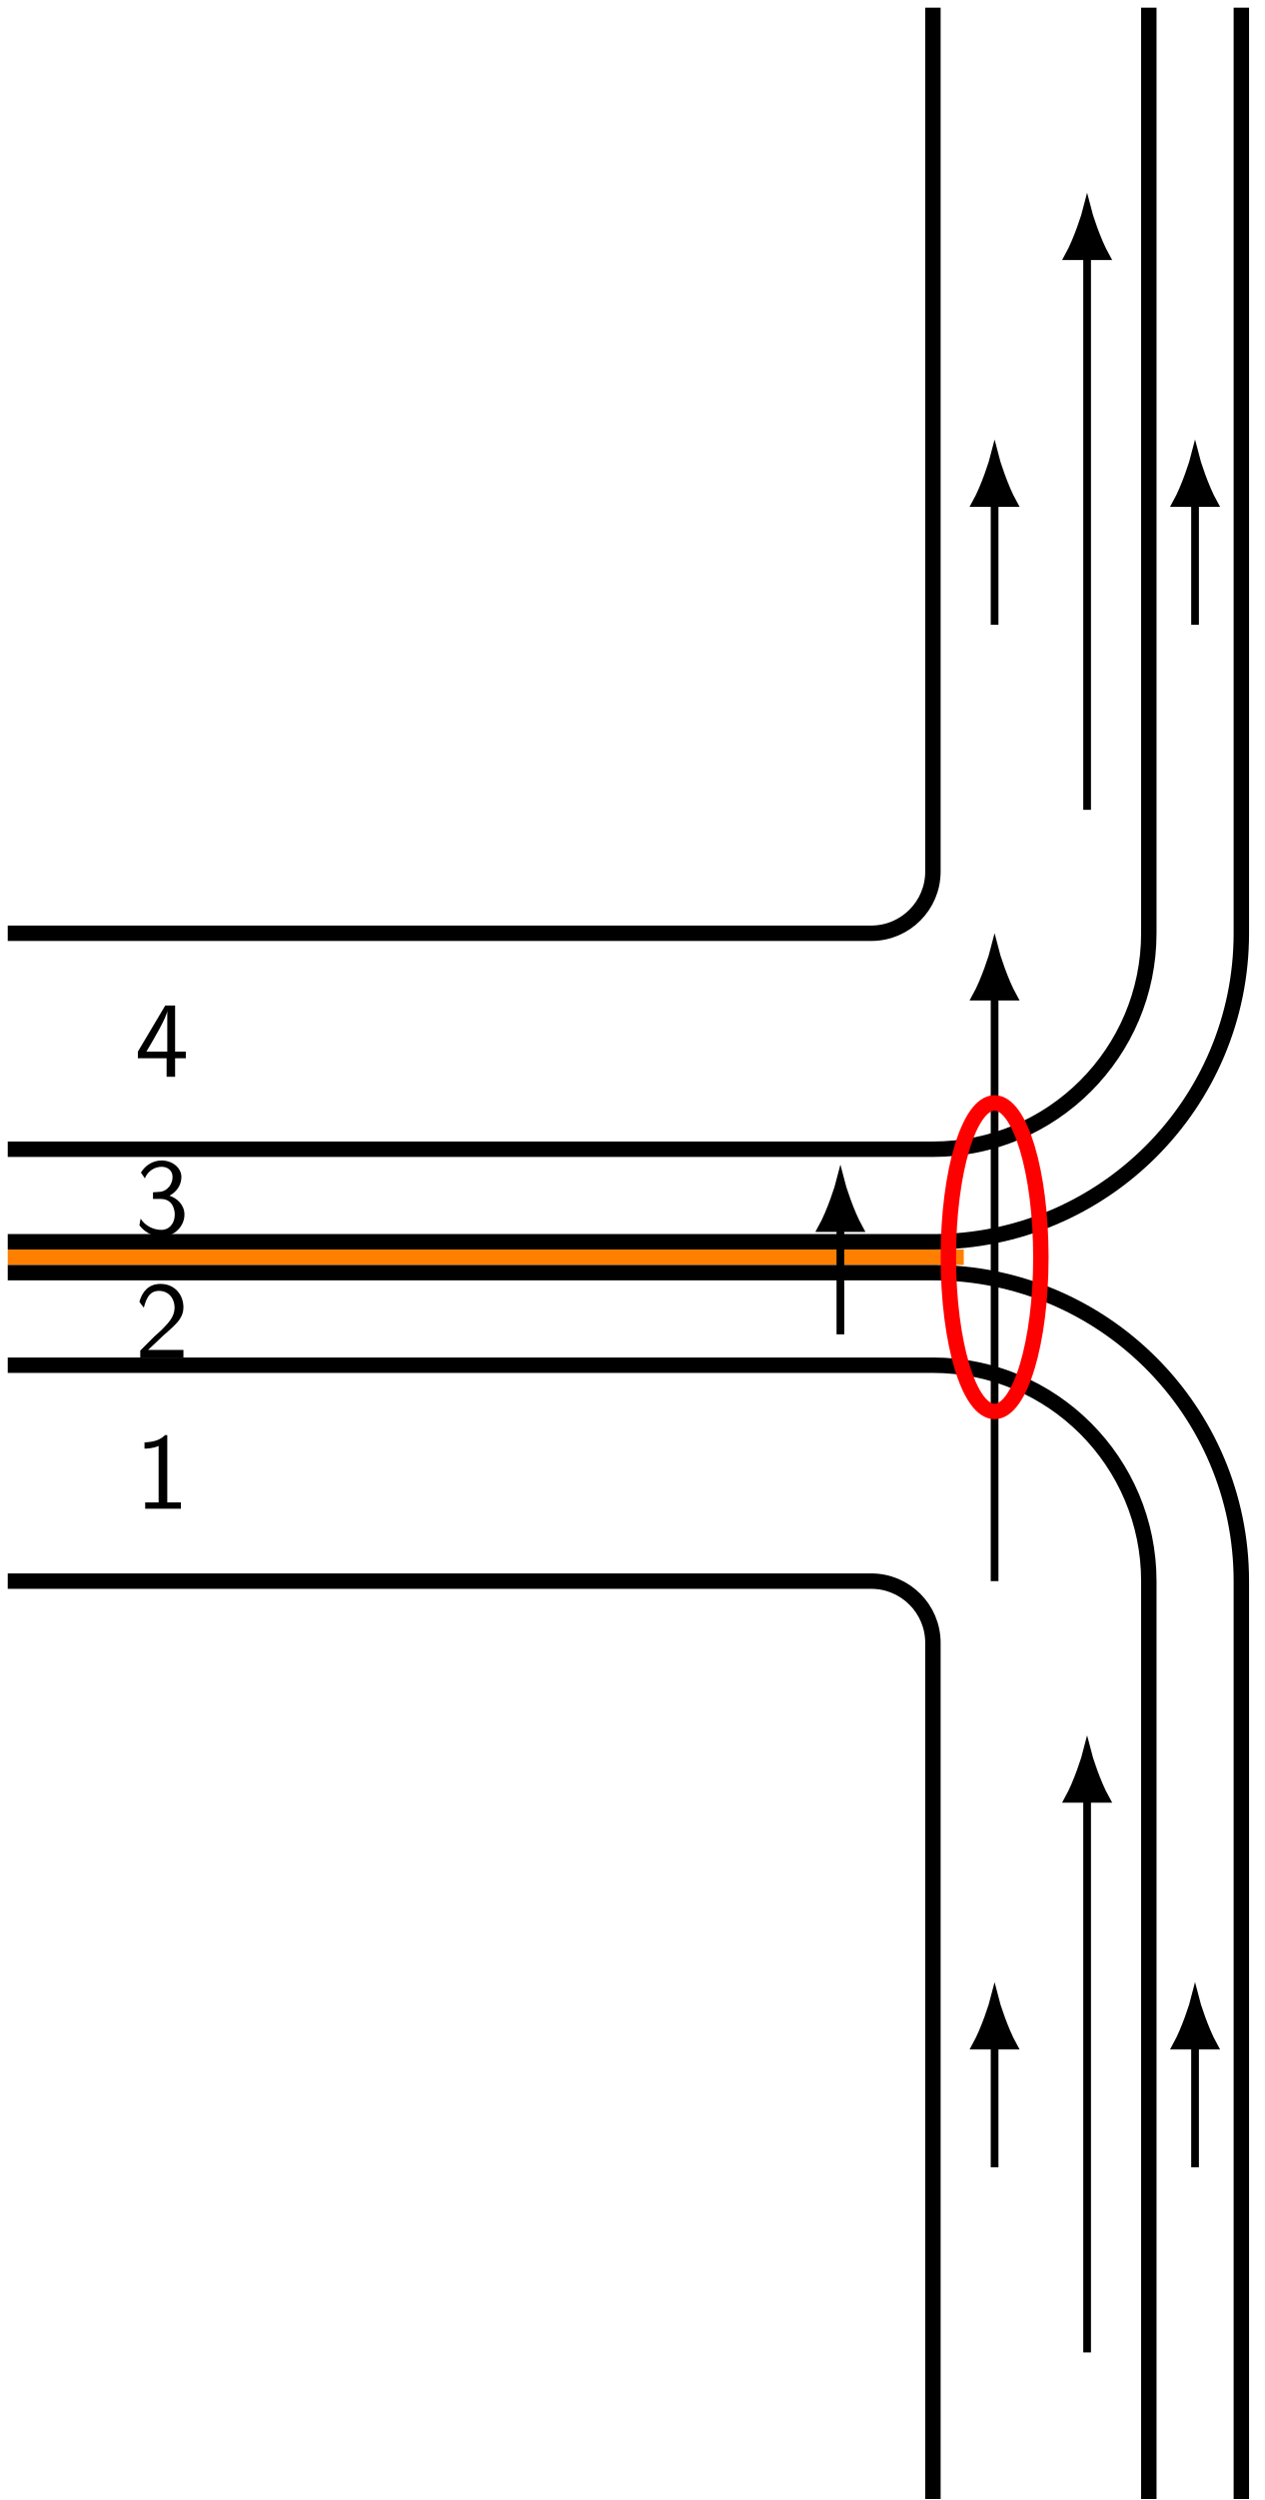
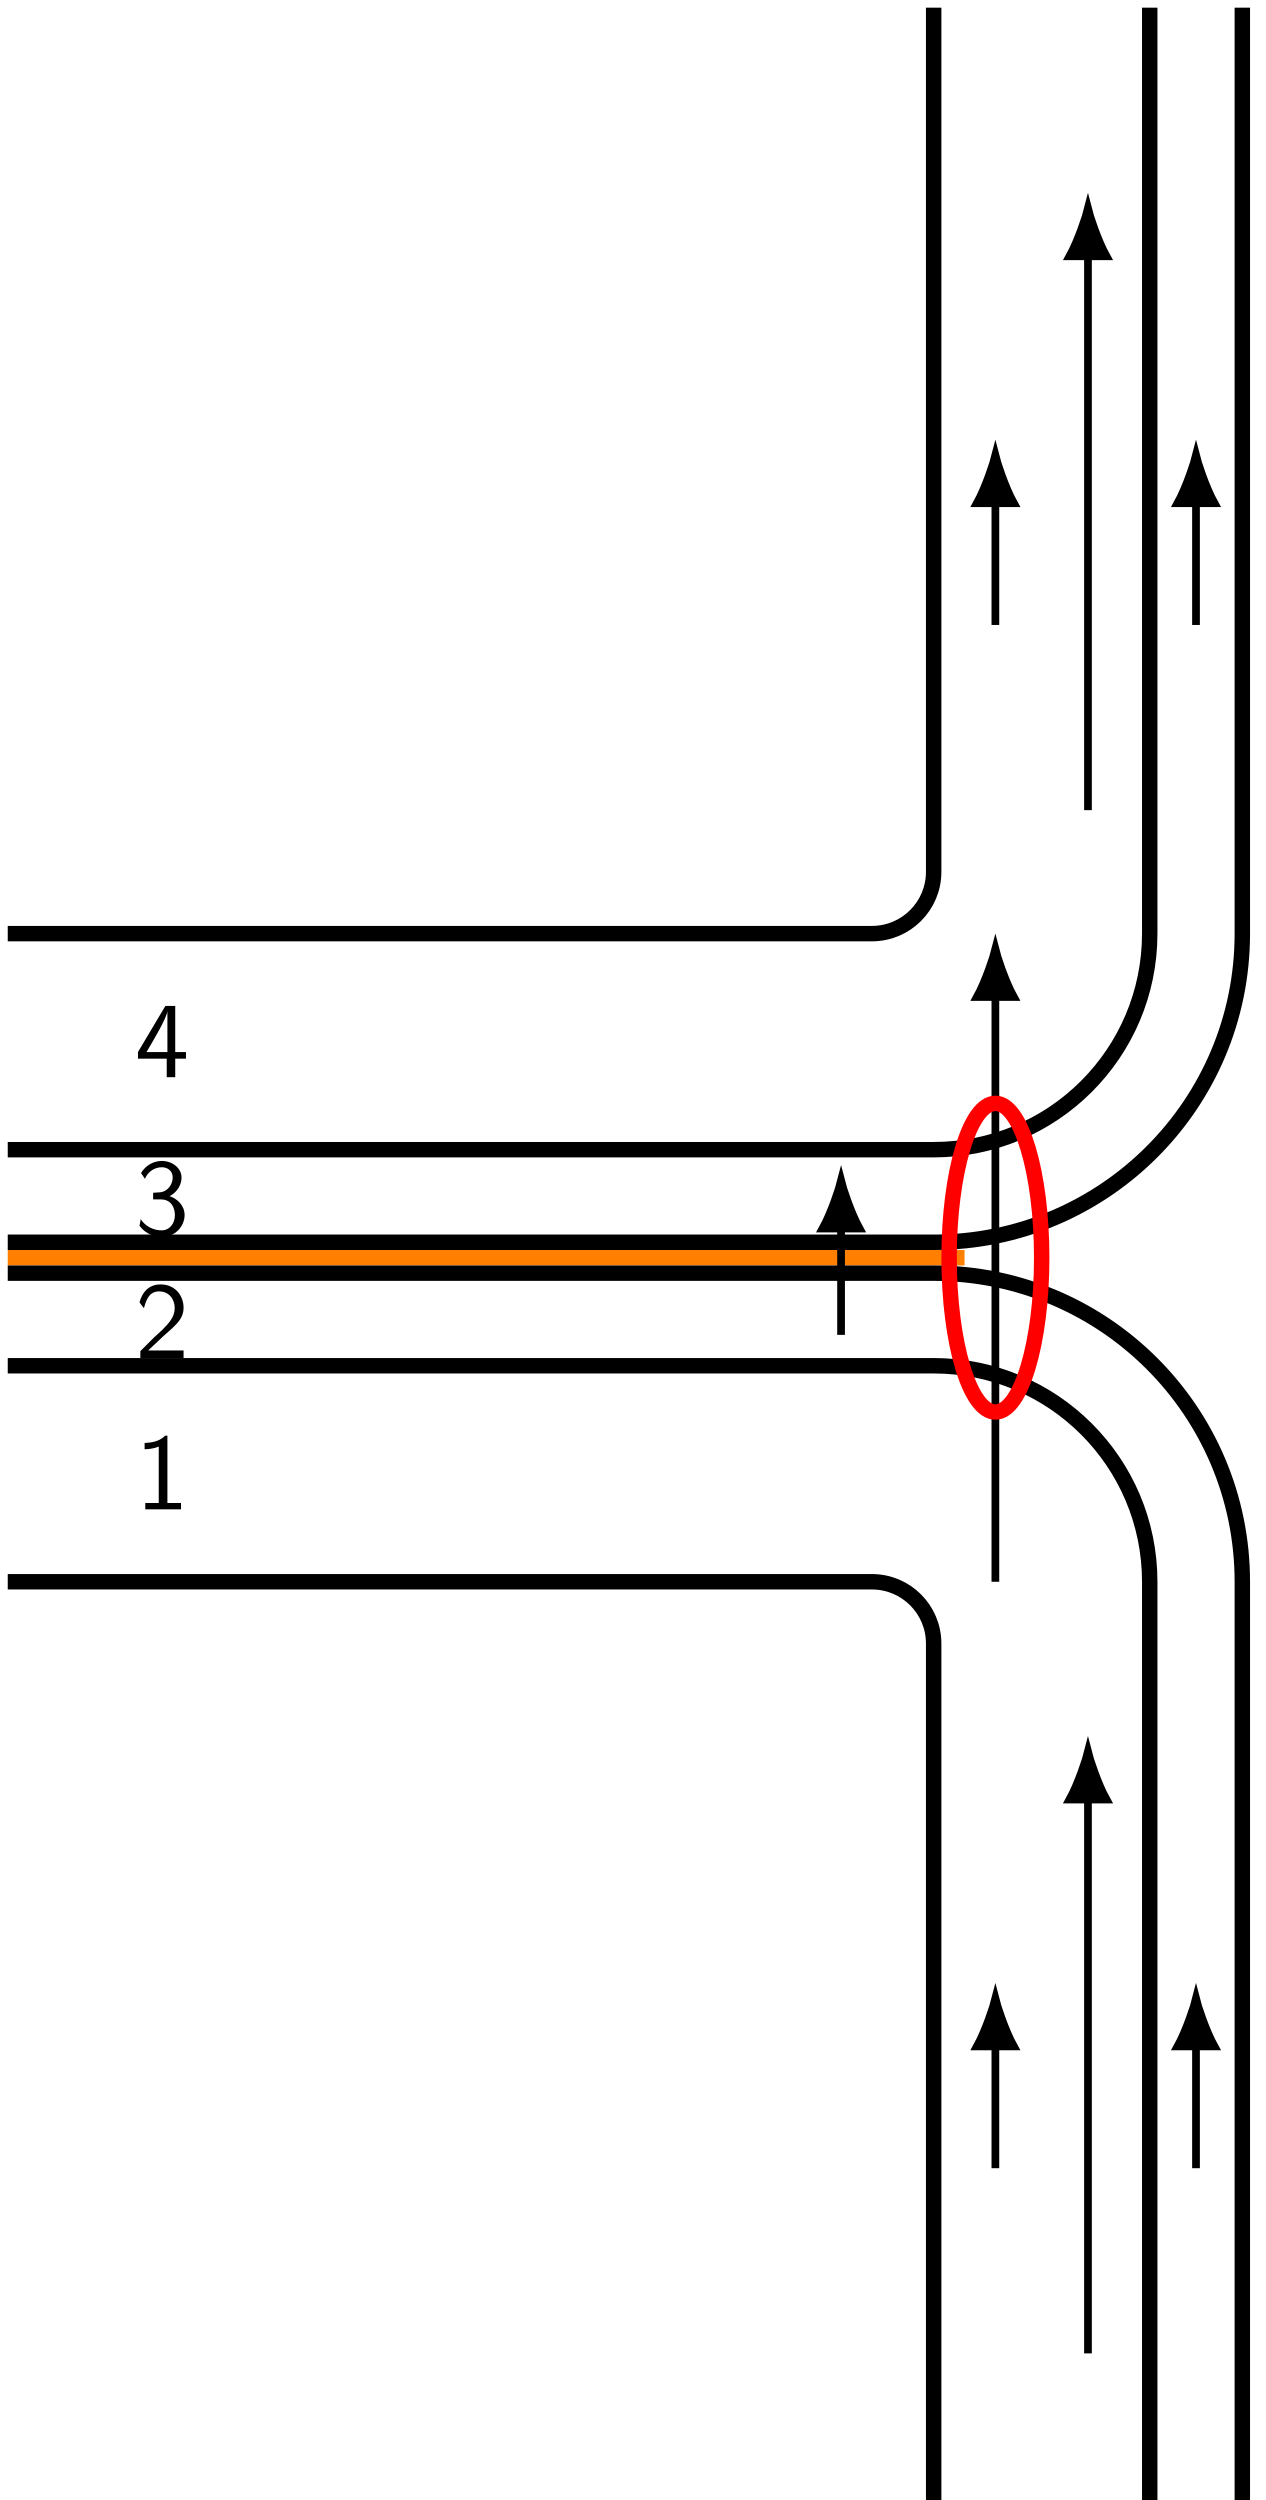
- <svg xmlns="http://www.w3.org/2000/svg" xmlns:xlink="http://www.w3.org/1999/xlink" width="116.221pt" height="229.606pt" viewBox="0 0 116.221 229.606" version="1.1">
+ <svg xmlns="http://www.w3.org/2000/svg" xmlns:xlink="http://www.w3.org/1999/xlink" height="3000" viewBox="0 0 116.221 229.606" version="1.1" style="background-color:white">
  <defs>
    <g>
      <symbol overflow="visible" id="glyph0-0">
        <path style="stroke:none;" d="" />
      </symbol>
      <symbol overflow="visible" id="glyph0-1">
        <path style="stroke:none;" d="M 2.984 -6.766 L 2.781 -6.766 C 2.188 -6.156 1.359 -6.125 0.891 -6.094 L 0.891 -5.516 C 1.219 -5.531 1.688 -5.547 2.188 -5.766 L 2.188 -0.578 L 0.953 -0.578 L 0.953 0 L 4.234 0 L 4.234 -0.578 L 2.984 -0.578 Z M 2.984 -6.766 " />
      </symbol>
      <symbol overflow="visible" id="glyph0-2">
        <path style="stroke:none;" d="M 1.734 -1.875 L 0.5 -0.641 L 0.5 0 L 4.469 0 L 4.469 -0.703 L 2.656 -0.703 C 2.547 -0.703 2.422 -0.703 2.297 -0.703 L 1.219 -0.703 C 1.531 -0.984 2.297 -1.719 2.609 -2.016 C 2.797 -2.188 3.297 -2.609 3.484 -2.797 C 3.938 -3.234 4.469 -3.766 4.469 -4.609 C 4.469 -5.766 3.672 -6.766 2.359 -6.766 C 1.219 -6.766 0.656 -5.984 0.422 -5.125 C 0.531 -4.953 0.594 -4.891 0.609 -4.859 C 0.625 -4.844 0.734 -4.719 0.828 -4.578 C 1.031 -5.344 1.312 -6.125 2.219 -6.125 C 3.156 -6.125 3.656 -5.375 3.656 -4.594 C 3.656 -3.75 3.094 -3.188 2.5 -2.578 Z M 1.734 -1.875 " />
      </symbol>
      <symbol overflow="visible" id="glyph0-3">
        <path style="stroke:none;" d="M 0.922 -5.125 C 1.203 -5.828 1.859 -6.188 2.469 -6.188 C 2.984 -6.188 3.469 -5.875 3.469 -5.25 C 3.469 -4.641 3.062 -4.047 2.453 -3.906 C 2.391 -3.891 2.375 -3.891 1.672 -3.844 L 1.672 -3.234 L 2.375 -3.234 C 3.453 -3.234 3.672 -2.297 3.672 -1.797 C 3.672 -1.031 3.203 -0.391 2.438 -0.391 C 1.75 -0.391 0.969 -0.734 0.531 -1.422 L 0.422 -0.812 C 1.141 0.125 2.062 0.219 2.469 0.219 C 3.672 0.219 4.562 -0.75 4.562 -1.797 C 4.562 -2.703 3.859 -3.312 3.188 -3.531 C 3.938 -3.938 4.281 -4.609 4.281 -5.25 C 4.281 -6.094 3.453 -6.766 2.469 -6.766 C 1.703 -6.766 0.984 -6.359 0.562 -5.656 Z M 0.922 -5.125 " />
      </symbol>
      <symbol overflow="visible" id="glyph0-4">
        <path style="stroke:none;" d="M 3.703 -1.703 L 4.688 -1.703 L 4.688 -2.312 L 3.703 -2.312 L 3.703 -6.547 L 2.797 -6.547 L 0.281 -2.312 L 0.281 -1.703 L 2.922 -1.703 L 2.922 0 L 3.703 0 Z M 1.062 -2.312 C 1.578 -3.172 2.984 -5.531 2.984 -6.094 L 2.984 -2.312 Z M 1.062 -2.312 " />
      </symbol>
    </g>
    <clipPath id="clip1">
      <path d="M 0 0 L 116.223 0 L 116.223 126 L 0 126 Z M 0 0 " />
    </clipPath>
    <clipPath id="clip2">
      <path d="M 98 31 L 116.223 31 L 116.223 57 L 98 57 Z M 98 31 " />
    </clipPath>
    <clipPath id="clip3">
      <path d="M 0 0 L 116.223 0 L 116.223 135 L 0 135 Z M 0 0 " />
    </clipPath>
    <clipPath id="clip4">
      <path d="M 0 125 L 106 125 L 106 229.605 L 0 229.605 Z M 0 125 " />
    </clipPath>
    <clipPath id="clip5">
      <path d="M 0 105 L 116.223 105 L 116.223 229.605 L 0 229.605 Z M 0 105 " />
    </clipPath>
    <clipPath id="clip6">
      <path d="M 98 173 L 116.223 173 L 116.223 198 L 98 198 Z M 98 173 " />
    </clipPath>
    <clipPath id="clip7">
      <path d="M 0 96 L 116.223 96 L 116.223 229.605 L 0 229.605 Z M 0 96 " />
    </clipPath>
  </defs>
  <g id="surface1">
    <path style="fill:none;stroke-width:1.417;stroke-linecap:butt;stroke-linejoin:miter;stroke:rgb(0%,0%,0%);stroke-opacity:1;stroke-miterlimit:10;" d="M 0.002 59.529 L 79.373 59.529 C 82.502 59.529 85.041 62.068 85.041 65.197 L 85.041 144.568 " transform="matrix(1,0,0,-1,0.709,145.275)" />
    <path style="fill:none;stroke-width:0.709;stroke-linecap:butt;stroke-linejoin:miter;stroke:rgb(0%,0%,0%);stroke-opacity:1;stroke-miterlimit:10;" d="M 90.709 87.877 L 90.709 99.06 " transform="matrix(1,0,0,-1,0.709,145.275)" />
    <path style="fill-rule:nonzero;fill:rgb(0%,0%,0%);fill-opacity:1;stroke-width:0.709;stroke-linecap:butt;stroke-linejoin:miter;stroke:rgb(0%,0%,0%);stroke-opacity:1;stroke-miterlimit:10;" d="M 4.364 0.001 C 3.829 0.134 1.473 0.884 0.001 1.7 L 0.001 -1.698 C 1.473 -0.882 3.829 -0.132 4.364 0.001 Z M 4.364 0.001 " transform="matrix(0,-1,-1,0,91.4187,46.21535)" />
    <path style="fill:none;stroke-width:0.709;stroke-linecap:butt;stroke-linejoin:miter;stroke:rgb(0%,0%,0%);stroke-opacity:1;stroke-miterlimit:10;" d="M 99.213 70.869 L 99.213 121.736 " transform="matrix(1,0,0,-1,0.709,145.275)" />
    <path style="fill-rule:nonzero;fill:rgb(0%,0%,0%);fill-opacity:1;stroke-width:0.709;stroke-linecap:butt;stroke-linejoin:miter;stroke:rgb(0%,0%,0%);stroke-opacity:1;stroke-miterlimit:10;" d="M 4.362 0.001 C 3.827 0.134 1.471 0.884 -0.001 1.7 L -0.001 -1.702 C 1.471 -0.882 3.827 -0.132 4.362 0.001 Z M 4.362 0.001 " transform="matrix(0,-1,-1,0,99.92282,23.53782)" />
    <g clip-path="url(#clip1)" clip-rule="nonzero">
      <path style="fill:none;stroke-width:1.417;stroke-linecap:butt;stroke-linejoin:miter;stroke:rgb(0%,0%,0%);stroke-opacity:1;stroke-miterlimit:10;" d="M 0.002 39.685 L 85.041 39.685 C 95.998 39.685 104.885 48.568 104.885 59.529 L 104.885 144.568 " transform="matrix(1,0,0,-1,0.709,145.275)" />
    </g>
    <path style="fill:none;stroke-width:0.709;stroke-linecap:butt;stroke-linejoin:miter;stroke:rgb(0%,0%,0%);stroke-opacity:1;stroke-miterlimit:10;" d="M 109.135 87.877 L 109.135 99.06 " transform="matrix(1,0,0,-1,0.709,145.275)" />
    <path style=" stroke:none;fill-rule:nonzero;fill:rgb(0%,0%,0%);fill-opacity:1;" d="M 109.844 41.852 C 109.711 42.387 108.961 44.742 108.145 46.215 L 111.543 46.215 C 110.727 44.742 109.977 42.387 109.844 41.852 Z M 109.844 41.852 " />
    <g clip-path="url(#clip2)" clip-rule="nonzero">
      <path style="fill:none;stroke-width:0.709;stroke-linecap:butt;stroke-linejoin:miter;stroke:rgb(0%,0%,0%);stroke-opacity:1;stroke-miterlimit:10;" d="M 4.364 0.001 C 3.829 0.133 1.473 0.883 0.001 1.7 L 0.001 -1.699 C 1.473 -0.882 3.829 -0.132 4.364 0.001 Z M 4.364 0.001 " transform="matrix(0,-1,-1,0,109.8444,46.21535)" />
    </g>
    <g clip-path="url(#clip3)" clip-rule="nonzero">
      <path style="fill:none;stroke-width:1.417;stroke-linecap:butt;stroke-linejoin:miter;stroke:rgb(0%,0%,0%);stroke-opacity:1;stroke-miterlimit:10;" d="M 0.002 31.181 L 85.041 31.181 C 100.697 31.181 113.389 43.873 113.389 59.529 L 113.389 144.568 " transform="matrix(1,0,0,-1,0.709,145.275)" />
    </g>
    <path style="fill:none;stroke-width:1.417;stroke-linecap:butt;stroke-linejoin:miter;stroke:rgb(100%,50%,0%);stroke-opacity:1;stroke-miterlimit:10;" d="M 0.002 29.763 L 87.877 29.763 " transform="matrix(1,0,0,-1,0.709,145.275)" />
    <g clip-path="url(#clip4)" clip-rule="nonzero">
      <path style="fill:none;stroke-width:1.417;stroke-linecap:butt;stroke-linejoin:miter;stroke:rgb(0%,0%,0%);stroke-opacity:1;stroke-miterlimit:10;" d="M 0.002 0.002 L 79.373 0.002 C 82.502 0.002 85.041 -2.538 85.041 -5.67 L 85.041 -85.041 " transform="matrix(1,0,0,-1,0.709,145.275)" />
    </g>
    <path style="fill:none;stroke-width:0.709;stroke-linecap:butt;stroke-linejoin:miter;stroke:rgb(0%,0%,0%);stroke-opacity:1;stroke-miterlimit:10;" d="M 90.709 -53.858 L 90.709 -42.674 " transform="matrix(1,0,0,-1,0.709,145.275)" />
    <path style="fill-rule:nonzero;fill:rgb(0%,0%,0%);fill-opacity:1;stroke-width:0.709;stroke-linecap:butt;stroke-linejoin:miter;stroke:rgb(0%,0%,0%);stroke-opacity:1;stroke-miterlimit:10;" d="M 4.363 0.001 C 3.828 0.134 1.473 0.884 0 1.7 L 0 -1.698 C 1.473 -0.882 3.828 -0.132 4.363 0.001 Z M 4.363 0.001 " transform="matrix(0,-1,-1,0,91.4187,187.9494)" />
    <path style="fill:none;stroke-width:0.709;stroke-linecap:butt;stroke-linejoin:miter;stroke:rgb(0%,0%,0%);stroke-opacity:1;stroke-miterlimit:10;" d="M 99.213 -70.866 L 99.213 -19.998 " transform="matrix(1,0,0,-1,0.709,145.275)" />
    <path style="fill-rule:nonzero;fill:rgb(0%,0%,0%);fill-opacity:1;stroke-width:0.709;stroke-linecap:butt;stroke-linejoin:miter;stroke:rgb(0%,0%,0%);stroke-opacity:1;stroke-miterlimit:10;" d="M 4.362 0.001 C 3.827 0.134 1.471 0.884 -0.002 1.7 L -0.002 -1.702 C 1.471 -0.882 3.827 -0.132 4.362 0.001 Z M 4.362 0.001 " transform="matrix(0,-1,-1,0,99.92282,165.2718)" />
    <g clip-path="url(#clip5)" clip-rule="nonzero">
      <path style="fill:none;stroke-width:1.417;stroke-linecap:butt;stroke-linejoin:miter;stroke:rgb(0%,0%,0%);stroke-opacity:1;stroke-miterlimit:10;" d="M 0.002 19.841 L 85.041 19.841 C 95.998 19.841 104.885 10.959 104.885 0.002 L 104.885 -85.041 " transform="matrix(1,0,0,-1,0.709,145.275)" />
    </g>
    <path style="fill:none;stroke-width:0.709;stroke-linecap:butt;stroke-linejoin:miter;stroke:rgb(0%,0%,0%);stroke-opacity:1;stroke-miterlimit:10;" d="M 109.135 -53.858 L 109.135 -42.674 " transform="matrix(1,0,0,-1,0.709,145.275)" />
    <path style=" stroke:none;fill-rule:nonzero;fill:rgb(0%,0%,0%);fill-opacity:1;" d="M 109.844 183.586 C 109.711 184.121 108.961 186.477 108.145 187.949 L 111.543 187.949 C 110.727 186.477 109.977 184.121 109.844 183.586 Z M 109.844 183.586 " />
    <g clip-path="url(#clip6)" clip-rule="nonzero">
      <path style="fill:none;stroke-width:0.709;stroke-linecap:butt;stroke-linejoin:miter;stroke:rgb(0%,0%,0%);stroke-opacity:1;stroke-miterlimit:10;" d="M 4.363 0.001 C 3.828 0.133 1.473 0.883 0 1.7 L 0 -1.699 C 1.473 -0.882 3.828 -0.132 4.363 0.001 Z M 4.363 0.001 " transform="matrix(0,-1,-1,0,109.8444,187.9494)" />
    </g>
    <g clip-path="url(#clip7)" clip-rule="nonzero">
      <path style="fill:none;stroke-width:1.417;stroke-linecap:butt;stroke-linejoin:miter;stroke:rgb(0%,0%,0%);stroke-opacity:1;stroke-miterlimit:10;" d="M 0.002 28.345 L 85.041 28.345 C 100.697 28.345 113.389 15.654 113.389 0.002 L 113.389 -85.041 " transform="matrix(1,0,0,-1,0.709,145.275)" />
    </g>
    <path style="fill:none;stroke-width:0.709;stroke-linecap:butt;stroke-linejoin:miter;stroke:rgb(0%,0%,0%);stroke-opacity:1;stroke-miterlimit:10;" d="M 76.537 22.677 L 76.537 32.443 " transform="matrix(1,0,0,-1,0.709,145.275)" />
    <path style="fill-rule:nonzero;fill:rgb(0%,0%,0%);fill-opacity:1;stroke-width:0.709;stroke-linecap:butt;stroke-linejoin:miter;stroke:rgb(0%,0%,0%);stroke-opacity:1;stroke-miterlimit:10;" d="M 4.361 -0.001 C 3.826 0.132 1.471 0.882 -0.002 1.698 L -0.002 -1.7 C 1.471 -0.884 3.826 -0.134 4.361 -0.001 Z M 4.361 -0.001 " transform="matrix(0,-1,-1,0,77.24529,112.8301)" />
    <path style="fill:none;stroke-width:0.709;stroke-linecap:butt;stroke-linejoin:miter;stroke:rgb(0%,0%,0%);stroke-opacity:1;stroke-miterlimit:10;" d="M 90.709 0.002 L 90.709 53.705 " transform="matrix(1,0,0,-1,0.709,145.275)" />
    <path style="fill-rule:nonzero;fill:rgb(0%,0%,0%);fill-opacity:1;stroke-width:0.709;stroke-linecap:butt;stroke-linejoin:miter;stroke:rgb(0%,0%,0%);stroke-opacity:1;stroke-miterlimit:10;" d="M 4.363 0.001 C 3.828 0.134 1.472 0.884 -0 1.7 L -0 -1.698 C 1.472 -0.882 3.828 -0.132 4.363 0.001 Z M 4.363 0.001 " transform="matrix(0,-1,-1,0,91.4187,91.56998)" />
    <path style="fill:none;stroke-width:1.417;stroke-linecap:butt;stroke-linejoin:miter;stroke:rgb(100%,0%,0%);stroke-opacity:1;stroke-miterlimit:10;" d="M 94.963 29.763 C 94.963 37.591 93.057 43.939 90.709 43.939 C 88.361 43.939 86.459 37.591 86.459 29.763 C 86.459 21.935 88.361 15.591 90.709 15.591 C 93.057 15.591 94.963 21.935 94.963 29.763 Z M 94.963 29.763 " transform="matrix(1,0,0,-1,0.709,145.275)" />
    <g style="fill:rgb(0%,0%,0%);fill-opacity:1;">
      <use xlink:href="#glyph0-1" x="12.391" y="138.619" />
    </g>
    <g style="fill:rgb(0%,0%,0%);fill-opacity:1;">
      <use xlink:href="#glyph0-2" x="12.391" y="124.73" />
    </g>
    <g style="fill:rgb(0%,0%,0%);fill-opacity:1;">
      <use xlink:href="#glyph0-3" x="12.391" y="113.391" />
    </g>
    <g style="fill:rgb(0%,0%,0%);fill-opacity:1;">
      <use xlink:href="#glyph0-4" x="12.391" y="98.934" />
    </g>
  </g>
</svg>
